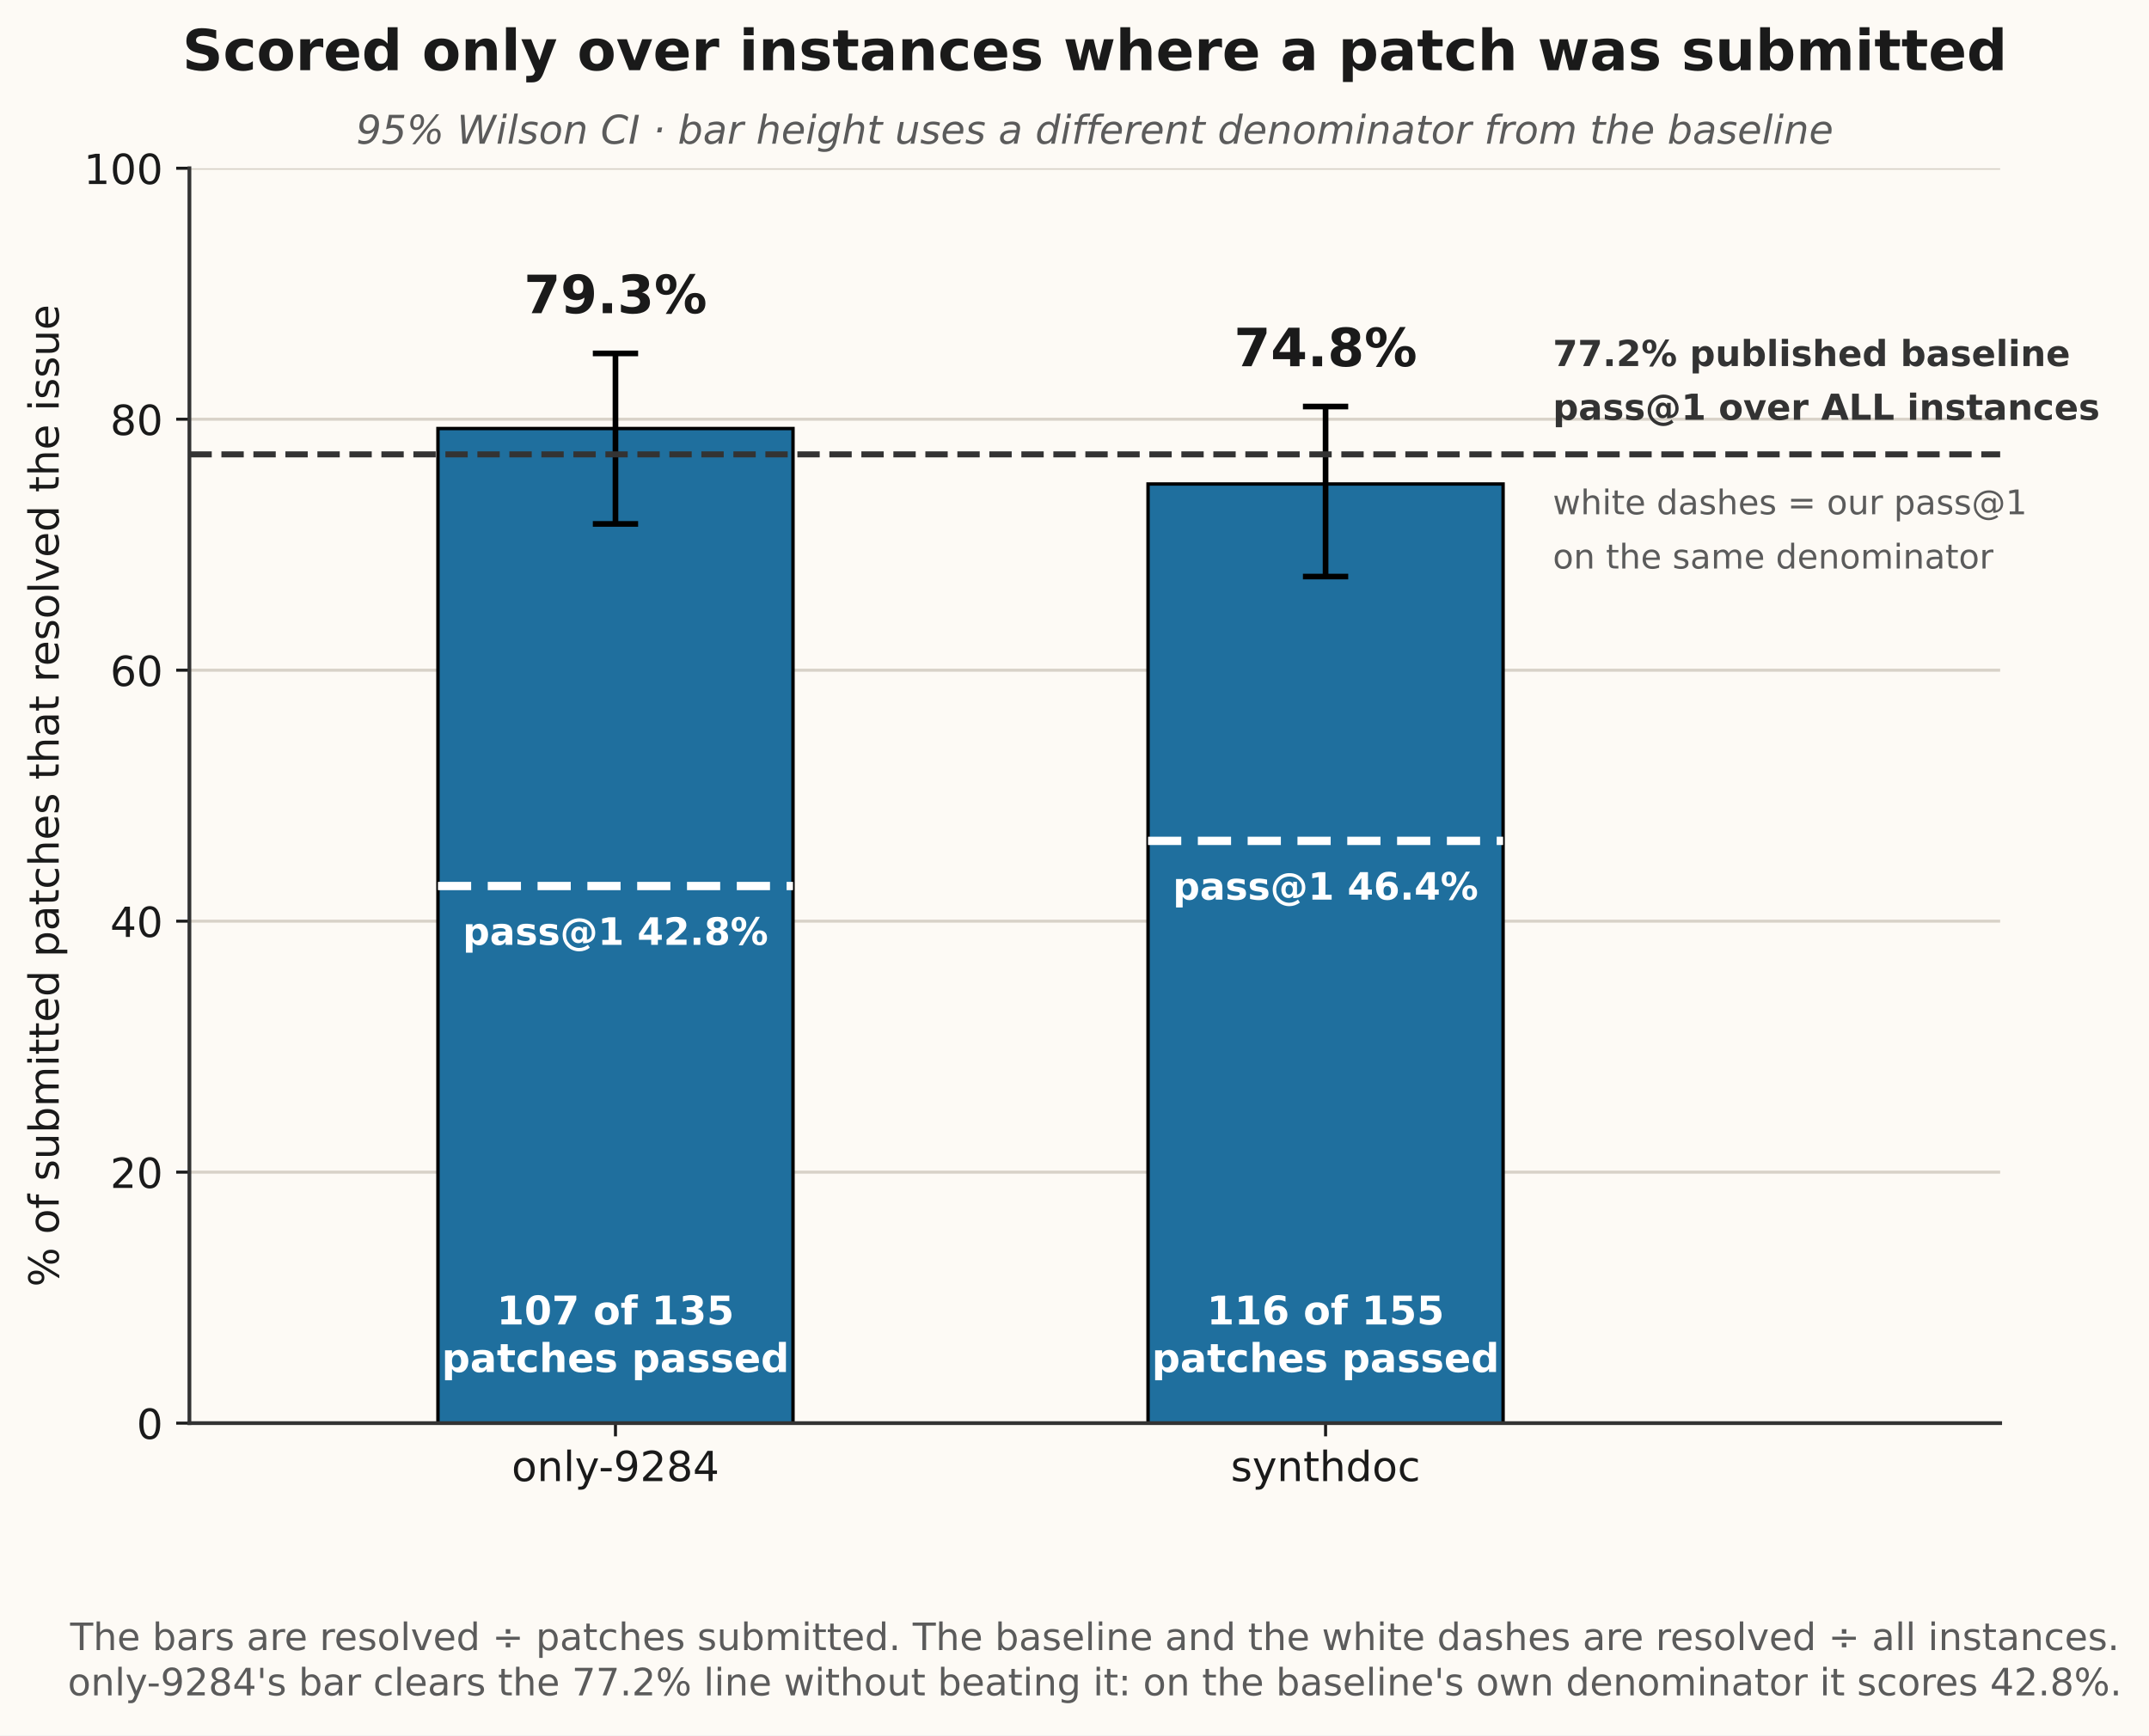
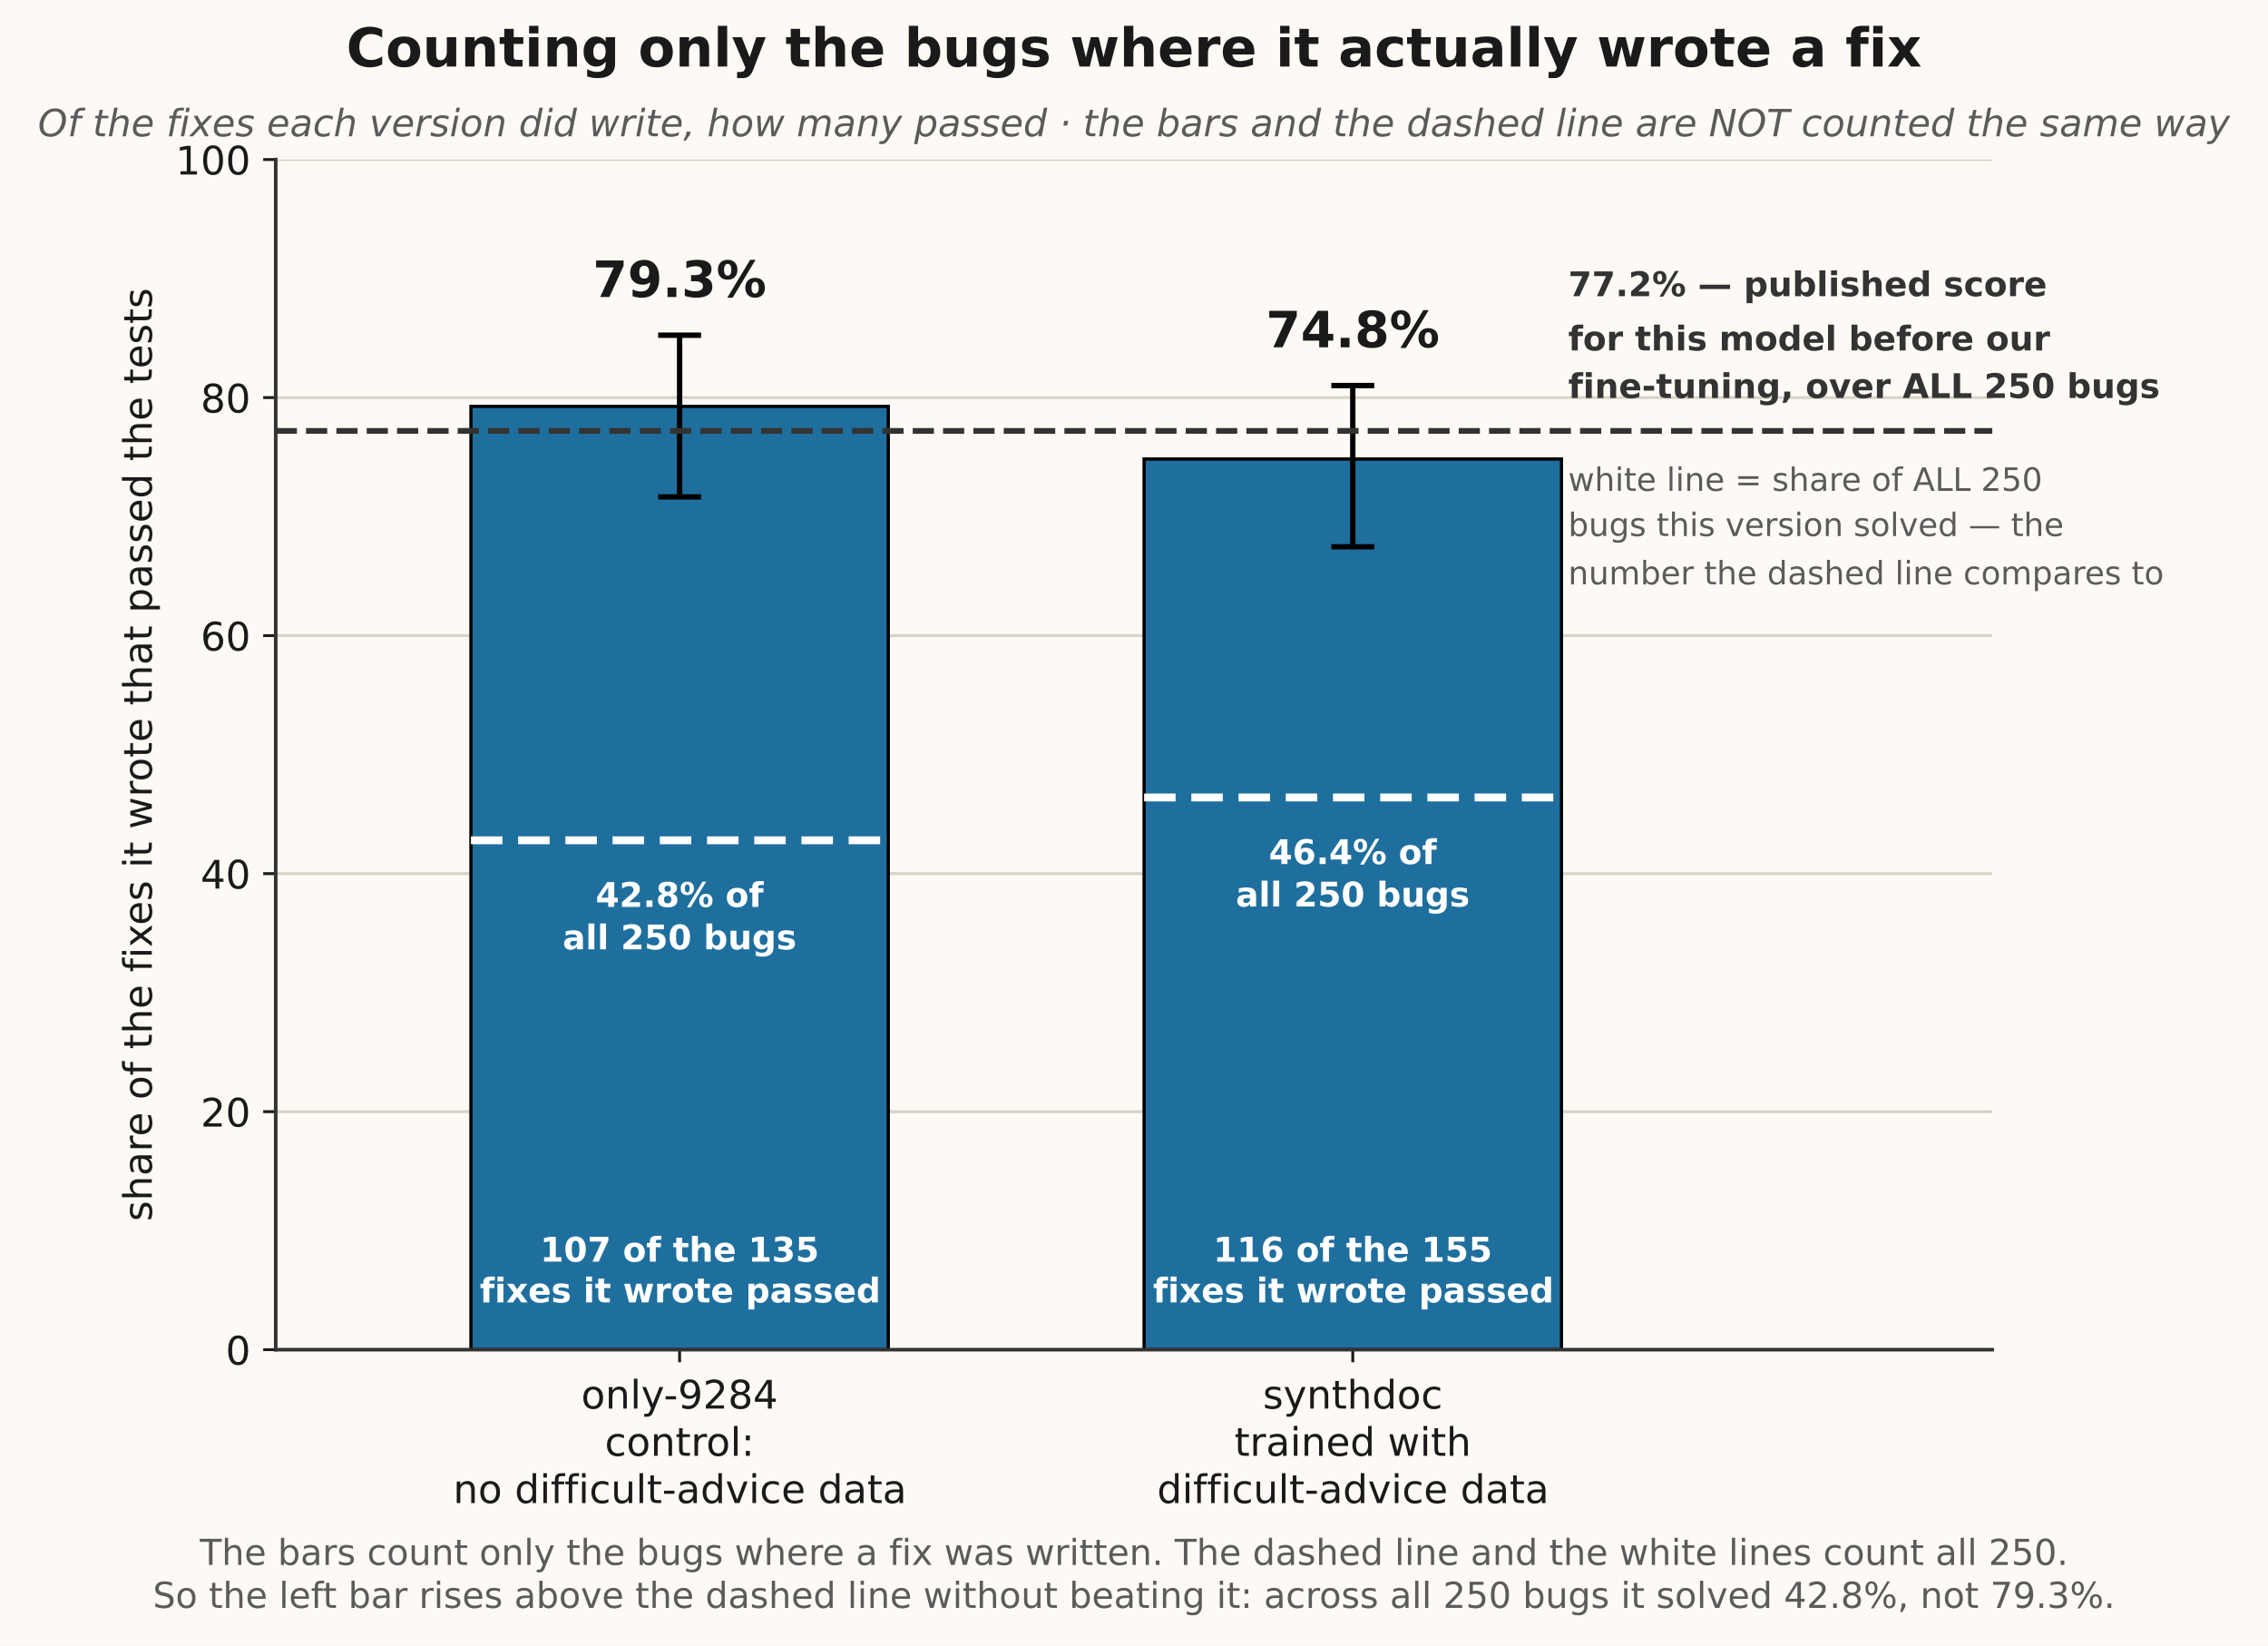
- <svg xmlns="http://www.w3.org/2000/svg" xmlns:xlink="http://www.w3.org/1999/xlink" width="569.521pt" height="460.002pt" viewBox="0 0 569.521 460.002" version="1.1">
+ <svg xmlns="http://www.w3.org/2000/svg" xmlns:xlink="http://www.w3.org/1999/xlink" width="634.036pt" height="460.002pt" viewBox="0 0 634.036 460.002" version="1.1">
  <defs>
    <style type="text/css">*{stroke-linejoin: round; stroke-linecap: butt}</style>
  </defs>
  <g id="figure_1">
    <g id="patch_1">
-       <path d="M 0 460.002  L 569.521 460.002  L 569.521 0  L 0 0  z " style="fill: #fdfaf5" />
+       <path d="M 0 460.002  L 634.036 460.002  L 634.036 0  L 0 0  z " style="fill: #fdfaf5" />
    </g>
    <g id="axes_1">
      <g id="patch_2">
-         <path d="M 50.197 377.238  L 530.077 377.238  L 530.077 44.598  L 50.197 44.598  z " style="fill: #fdfaf5" />
+         <path d="M 77.078 377.238  L 556.958 377.238  L 556.958 44.598  L 77.078 44.598  z " style="fill: #fdfaf5" />
      </g>
      <g id="matplotlib.axis_1">
        <g id="xtick_1">
          <g id="line2d_1">
            <defs>
-               <path id="m7044eb1d8a" d="M 0 0  L 0 3.5  " style="stroke: #1a1a1a; stroke-width: 0.8" />
+               <path id="mf1e6290633" d="M 0 0  L 0 3.5  " style="stroke: #1a1a1a; stroke-width: 0.8" />
            </defs>
            <g>
-               <use xlink:href="#m7044eb1d8a" x="163.11" y="377.238" style="fill: #1a1a1a; stroke: #1a1a1a; stroke-width: 0.8" />
+               <use xlink:href="#mf1e6290633" x="189.991" y="377.238" style="fill: #1a1a1a; stroke: #1a1a1a; stroke-width: 0.8" />
            </g>
          </g>
          <g id="text_1">
-             <text style="font-size: 11px; font-family: 'DejaVu Sans', 'Bitstream Vera Sans', 'Computer Modern Sans Serif', 'Lucida Grande', 'Verdana', 'Geneva', 'Lucid', 'Arial', 'Helvetica', 'Avant Garde', sans-serif; text-anchor: middle; fill: #1a1a1a" x="163.11" y="392.596" transform="rotate(-0 163.1101 392.5959)">only-9284</text>
+             <text style="font-size: 11px; font-family: 'DejaVu Sans', 'Bitstream Vera Sans', 'Computer Modern Sans Serif', 'Lucida Grande', 'Verdana', 'Geneva', 'Lucid', 'Arial', 'Helvetica', 'Avant Garde', sans-serif; fill: #1a1a1a" transform="translate(162.4713 393.697)">only-9284</text>
+             <text style="font-size: 11px; font-family: 'DejaVu Sans', 'Bitstream Vera Sans', 'Computer Modern Sans Serif', 'Lucida Grande', 'Verdana', 'Geneva', 'Lucid', 'Arial', 'Helvetica', 'Avant Garde', sans-serif; fill: #1a1a1a" transform="translate(169.0738 406.9)">control:</text>
+             <text style="font-size: 11px; font-family: 'DejaVu Sans', 'Bitstream Vera Sans', 'Computer Modern Sans Serif', 'Lucida Grande', 'Verdana', 'Geneva', 'Lucid', 'Arial', 'Helvetica', 'Avant Garde', sans-serif; fill: #1a1a1a" transform="translate(126.686 420.103)">no difficult-advice data</text>
          </g>
        </g>
        <g id="xtick_2">
          <g id="line2d_2">
            <g>
-               <use xlink:href="#m7044eb1d8a" x="351.298" y="377.238" style="fill: #1a1a1a; stroke: #1a1a1a; stroke-width: 0.8" />
+               <use xlink:href="#mf1e6290633" x="378.179" y="377.238" style="fill: #1a1a1a; stroke: #1a1a1a; stroke-width: 0.8" />
            </g>
          </g>
          <g id="text_2">
-             <text style="font-size: 11px; font-family: 'DejaVu Sans', 'Bitstream Vera Sans', 'Computer Modern Sans Serif', 'Lucida Grande', 'Verdana', 'Geneva', 'Lucid', 'Arial', 'Helvetica', 'Avant Garde', sans-serif; text-anchor: middle; fill: #1a1a1a" x="351.298" y="392.596" transform="rotate(-0 351.2983 392.5959)">synthdoc</text>
+             <text style="font-size: 11px; font-family: 'DejaVu Sans', 'Bitstream Vera Sans', 'Computer Modern Sans Serif', 'Lucida Grande', 'Verdana', 'Geneva', 'Lucid', 'Arial', 'Helvetica', 'Avant Garde', sans-serif; fill: #1a1a1a" transform="translate(353.0503 393.697)">synthdoc</text>
+             <text style="font-size: 11px; font-family: 'DejaVu Sans', 'Bitstream Vera Sans', 'Computer Modern Sans Serif', 'Lucida Grande', 'Verdana', 'Geneva', 'Lucid', 'Arial', 'Helvetica', 'Avant Garde', sans-serif; fill: #1a1a1a" transform="translate(345.0865 406.9)">trained with</text>
+             <text style="font-size: 11px; font-family: 'DejaVu Sans', 'Bitstream Vera Sans', 'Computer Modern Sans Serif', 'Lucida Grande', 'Verdana', 'Geneva', 'Lucid', 'Arial', 'Helvetica', 'Avant Garde', sans-serif; fill: #1a1a1a" transform="translate(323.4732 420.103)">difficult-advice data</text>
          </g>
        </g>
      </g>
      <g id="matplotlib.axis_2">
        <g id="ytick_1">
          <g id="line2d_3">
-             <path d="M 50.197 377.238  L 530.077 377.238  " clip-path="url(#pff0920835b)" style="fill: none; stroke: #d8d2c8; stroke-width: 0.8; stroke-linecap: square" />
+             <path d="M 77.078 377.238  L 556.958 377.238  " clip-path="url(#pb4d26d41d5)" style="fill: none; stroke: #d8d2c8; stroke-width: 0.8; stroke-linecap: square" />
          </g>
          <g id="line2d_4">
            <defs>
-               <path id="m966b354ec5" d="M 0 0  L -3.5 0  " style="stroke: #1a1a1a; stroke-width: 0.8" />
+               <path id="m85aa298191" d="M 0 0  L -3.5 0  " style="stroke: #1a1a1a; stroke-width: 0.8" />
            </defs>
            <g>
-               <use xlink:href="#m966b354ec5" x="50.197" y="377.238" style="fill: #1a1a1a; stroke: #1a1a1a; stroke-width: 0.8" />
+               <use xlink:href="#m85aa298191" x="77.078" y="377.238" style="fill: #1a1a1a; stroke: #1a1a1a; stroke-width: 0.8" />
            </g>
          </g>
          <g id="text_3">
-             <text style="font-size: 11px; font-family: 'DejaVu Sans', 'Bitstream Vera Sans', 'Computer Modern Sans Serif', 'Lucida Grande', 'Verdana', 'Geneva', 'Lucid', 'Arial', 'Helvetica', 'Avant Garde', sans-serif; text-anchor: end; fill: #1a1a1a" x="43.197" y="381.416" transform="rotate(-0 43.19711 381.4164)">0</text>
+             <text style="font-size: 11px; font-family: 'DejaVu Sans', 'Bitstream Vera Sans', 'Computer Modern Sans Serif', 'Lucida Grande', 'Verdana', 'Geneva', 'Lucid', 'Arial', 'Helvetica', 'Avant Garde', sans-serif; text-anchor: end; fill: #1a1a1a" x="70.078" y="381.416" transform="rotate(-0 70.07809 381.4164)">0</text>
          </g>
        </g>
        <g id="ytick_2">
          <g id="line2d_5">
-             <path d="M 50.197 310.71  L 530.077 310.71  " clip-path="url(#pff0920835b)" style="fill: none; stroke: #d8d2c8; stroke-width: 0.8; stroke-linecap: square" />
+             <path d="M 77.078 310.71  L 556.958 310.71  " clip-path="url(#pb4d26d41d5)" style="fill: none; stroke: #d8d2c8; stroke-width: 0.8; stroke-linecap: square" />
          </g>
          <g id="line2d_6">
            <g>
-               <use xlink:href="#m966b354ec5" x="50.197" y="310.71" style="fill: #1a1a1a; stroke: #1a1a1a; stroke-width: 0.8" />
+               <use xlink:href="#m85aa298191" x="77.078" y="310.71" style="fill: #1a1a1a; stroke: #1a1a1a; stroke-width: 0.8" />
            </g>
          </g>
          <g id="text_4">
-             <text style="font-size: 11px; font-family: 'DejaVu Sans', 'Bitstream Vera Sans', 'Computer Modern Sans Serif', 'Lucida Grande', 'Verdana', 'Geneva', 'Lucid', 'Arial', 'Helvetica', 'Avant Garde', sans-serif; text-anchor: end; fill: #1a1a1a" x="43.197" y="314.888" transform="rotate(-0 43.19711 314.8884)">20</text>
+             <text style="font-size: 11px; font-family: 'DejaVu Sans', 'Bitstream Vera Sans', 'Computer Modern Sans Serif', 'Lucida Grande', 'Verdana', 'Geneva', 'Lucid', 'Arial', 'Helvetica', 'Avant Garde', sans-serif; text-anchor: end; fill: #1a1a1a" x="70.078" y="314.888" transform="rotate(-0 70.07809 314.8884)">20</text>
          </g>
        </g>
        <g id="ytick_3">
          <g id="line2d_7">
-             <path d="M 50.197 244.182  L 530.077 244.182  " clip-path="url(#pff0920835b)" style="fill: none; stroke: #d8d2c8; stroke-width: 0.8; stroke-linecap: square" />
+             <path d="M 77.078 244.182  L 556.958 244.182  " clip-path="url(#pb4d26d41d5)" style="fill: none; stroke: #d8d2c8; stroke-width: 0.8; stroke-linecap: square" />
          </g>
          <g id="line2d_8">
            <g>
-               <use xlink:href="#m966b354ec5" x="50.197" y="244.182" style="fill: #1a1a1a; stroke: #1a1a1a; stroke-width: 0.8" />
+               <use xlink:href="#m85aa298191" x="77.078" y="244.182" style="fill: #1a1a1a; stroke: #1a1a1a; stroke-width: 0.8" />
            </g>
          </g>
          <g id="text_5">
-             <text style="font-size: 11px; font-family: 'DejaVu Sans', 'Bitstream Vera Sans', 'Computer Modern Sans Serif', 'Lucida Grande', 'Verdana', 'Geneva', 'Lucid', 'Arial', 'Helvetica', 'Avant Garde', sans-serif; text-anchor: end; fill: #1a1a1a" x="43.197" y="248.36" transform="rotate(-0 43.19711 248.3604)">40</text>
+             <text style="font-size: 11px; font-family: 'DejaVu Sans', 'Bitstream Vera Sans', 'Computer Modern Sans Serif', 'Lucida Grande', 'Verdana', 'Geneva', 'Lucid', 'Arial', 'Helvetica', 'Avant Garde', sans-serif; text-anchor: end; fill: #1a1a1a" x="70.078" y="248.36" transform="rotate(-0 70.07809 248.3604)">40</text>
          </g>
        </g>
        <g id="ytick_4">
          <g id="line2d_9">
-             <path d="M 50.197 177.654  L 530.077 177.654  " clip-path="url(#pff0920835b)" style="fill: none; stroke: #d8d2c8; stroke-width: 0.8; stroke-linecap: square" />
+             <path d="M 77.078 177.654  L 556.958 177.654  " clip-path="url(#pb4d26d41d5)" style="fill: none; stroke: #d8d2c8; stroke-width: 0.8; stroke-linecap: square" />
          </g>
          <g id="line2d_10">
            <g>
-               <use xlink:href="#m966b354ec5" x="50.197" y="177.654" style="fill: #1a1a1a; stroke: #1a1a1a; stroke-width: 0.8" />
+               <use xlink:href="#m85aa298191" x="77.078" y="177.654" style="fill: #1a1a1a; stroke: #1a1a1a; stroke-width: 0.8" />
            </g>
          </g>
          <g id="text_6">
-             <text style="font-size: 11px; font-family: 'DejaVu Sans', 'Bitstream Vera Sans', 'Computer Modern Sans Serif', 'Lucida Grande', 'Verdana', 'Geneva', 'Lucid', 'Arial', 'Helvetica', 'Avant Garde', sans-serif; text-anchor: end; fill: #1a1a1a" x="43.197" y="181.832" transform="rotate(-0 43.19711 181.8324)">60</text>
+             <text style="font-size: 11px; font-family: 'DejaVu Sans', 'Bitstream Vera Sans', 'Computer Modern Sans Serif', 'Lucida Grande', 'Verdana', 'Geneva', 'Lucid', 'Arial', 'Helvetica', 'Avant Garde', sans-serif; text-anchor: end; fill: #1a1a1a" x="70.078" y="181.832" transform="rotate(-0 70.07809 181.8324)">60</text>
          </g>
        </g>
        <g id="ytick_5">
          <g id="line2d_11">
-             <path d="M 50.197 111.126  L 530.077 111.126  " clip-path="url(#pff0920835b)" style="fill: none; stroke: #d8d2c8; stroke-width: 0.8; stroke-linecap: square" />
+             <path d="M 77.078 111.126  L 556.958 111.126  " clip-path="url(#pb4d26d41d5)" style="fill: none; stroke: #d8d2c8; stroke-width: 0.8; stroke-linecap: square" />
          </g>
          <g id="line2d_12">
            <g>
-               <use xlink:href="#m966b354ec5" x="50.197" y="111.126" style="fill: #1a1a1a; stroke: #1a1a1a; stroke-width: 0.8" />
+               <use xlink:href="#m85aa298191" x="77.078" y="111.126" style="fill: #1a1a1a; stroke: #1a1a1a; stroke-width: 0.8" />
            </g>
          </g>
          <g id="text_7">
-             <text style="font-size: 11px; font-family: 'DejaVu Sans', 'Bitstream Vera Sans', 'Computer Modern Sans Serif', 'Lucida Grande', 'Verdana', 'Geneva', 'Lucid', 'Arial', 'Helvetica', 'Avant Garde', sans-serif; text-anchor: end; fill: #1a1a1a" x="43.197" y="115.304" transform="rotate(-0 43.19711 115.3044)">80</text>
+             <text style="font-size: 11px; font-family: 'DejaVu Sans', 'Bitstream Vera Sans', 'Computer Modern Sans Serif', 'Lucida Grande', 'Verdana', 'Geneva', 'Lucid', 'Arial', 'Helvetica', 'Avant Garde', sans-serif; text-anchor: end; fill: #1a1a1a" x="70.078" y="115.304" transform="rotate(-0 70.07809 115.3044)">80</text>
          </g>
        </g>
        <g id="ytick_6">
          <g id="line2d_13">
-             <path d="M 50.197 44.598  L 530.077 44.598  " clip-path="url(#pff0920835b)" style="fill: none; stroke: #d8d2c8; stroke-width: 0.8; stroke-linecap: square" />
+             <path d="M 77.078 44.598  L 556.958 44.598  " clip-path="url(#pb4d26d41d5)" style="fill: none; stroke: #d8d2c8; stroke-width: 0.8; stroke-linecap: square" />
          </g>
          <g id="line2d_14">
            <g>
-               <use xlink:href="#m966b354ec5" x="50.197" y="44.598" style="fill: #1a1a1a; stroke: #1a1a1a; stroke-width: 0.8" />
+               <use xlink:href="#m85aa298191" x="77.078" y="44.598" style="fill: #1a1a1a; stroke: #1a1a1a; stroke-width: 0.8" />
            </g>
          </g>
          <g id="text_8">
-             <text style="font-size: 11px; font-family: 'DejaVu Sans', 'Bitstream Vera Sans', 'Computer Modern Sans Serif', 'Lucida Grande', 'Verdana', 'Geneva', 'Lucid', 'Arial', 'Helvetica', 'Avant Garde', sans-serif; text-anchor: end; fill: #1a1a1a" x="43.197" y="48.776" transform="rotate(-0 43.19711 48.77637)">100</text>
+             <text style="font-size: 11px; font-family: 'DejaVu Sans', 'Bitstream Vera Sans', 'Computer Modern Sans Serif', 'Lucida Grande', 'Verdana', 'Geneva', 'Lucid', 'Arial', 'Helvetica', 'Avant Garde', sans-serif; text-anchor: end; fill: #1a1a1a" x="70.078" y="48.776" transform="rotate(-0 70.07809 48.77637)">100</text>
          </g>
        </g>
        <g id="text_9">
-           <text style="font-size: 11px; font-family: 'DejaVu Sans', 'Bitstream Vera Sans', 'Computer Modern Sans Serif', 'Lucida Grande', 'Verdana', 'Geneva', 'Lucid', 'Arial', 'Helvetica', 'Avant Garde', sans-serif; text-anchor: middle; fill: #1a1a1a" x="15.558" y="210.918" transform="rotate(-90 15.55828 210.9177)">% of submitted patches that resolved the issue</text>
+           <text style="font-size: 11px; font-family: 'DejaVu Sans', 'Bitstream Vera Sans', 'Computer Modern Sans Serif', 'Lucida Grande', 'Verdana', 'Geneva', 'Lucid', 'Arial', 'Helvetica', 'Avant Garde', sans-serif; text-anchor: middle; fill: #1a1a1a" x="42.439" y="210.918" transform="rotate(-90 42.43926 210.9177)">share of the fixes it wrote that passed the tests</text>
        </g>
      </g>
      <g id="patch_3">
-         <path d="M 116.063 377.238  L 210.157 377.238  L 210.157 113.59  L 116.063 113.59  z " clip-path="url(#pff0920835b)" style="fill: #1f6f9e; stroke: #000000; stroke-width: 0.9; stroke-linejoin: miter" />
+         <path d="M 131.653 377.238  L 248.329 377.238  L 248.329 113.59  L 131.653 113.59  z " clip-path="url(#pb4d26d41d5)" style="fill: #1f6f9e; stroke: #000000; stroke-width: 0.9; stroke-linejoin: miter" />
      </g>
      <g id="patch_4">
-         <path d="M 304.251 377.238  L 398.345 377.238  L 398.345 128.294  L 304.251 128.294  z " clip-path="url(#pff0920835b)" style="fill: #1f6f9e; stroke: #000000; stroke-width: 0.9; stroke-linejoin: miter" />
+         <path d="M 319.841 377.238  L 436.518 377.238  L 436.518 128.294  L 319.841 128.294  z " clip-path="url(#pb4d26d41d5)" style="fill: #1f6f9e; stroke: #000000; stroke-width: 0.9; stroke-linejoin: miter" />
      </g>
      <g id="LineCollection_1">
-         <path d="M 163.11 138.878  L 163.11 93.688  " clip-path="url(#pff0920835b)" style="fill: none; stroke: #000000; stroke-width: 1.5" />
-         <path d="M 351.298 152.829  L 351.298 107.756  " clip-path="url(#pff0920835b)" style="fill: none; stroke: #000000; stroke-width: 1.5" />
+         <path d="M 189.991 138.878  L 189.991 93.688  " clip-path="url(#pb4d26d41d5)" style="fill: none; stroke: #000000; stroke-width: 1.5" />
+         <path d="M 378.179 152.829  L 378.179 107.756  " clip-path="url(#pb4d26d41d5)" style="fill: none; stroke: #000000; stroke-width: 1.5" />
      </g>
      <g id="line2d_15">
        <defs>
-           <path id="m396a948f84" d="M 6 0  L -6 -0  " style="stroke: #000000; stroke-width: 1.5" />
+           <path id="m0a0156d33a" d="M 6 0  L -6 -0  " style="stroke: #000000; stroke-width: 1.5" />
        </defs>
-         <g clip-path="url(#pff0920835b)">
-           <use xlink:href="#m396a948f84" x="163.11" y="138.878" style="fill: #1f77b4; stroke: #000000; stroke-width: 1.5" />
-           <use xlink:href="#m396a948f84" x="351.298" y="152.829" style="fill: #1f77b4; stroke: #000000; stroke-width: 1.5" />
+         <g clip-path="url(#pb4d26d41d5)">
+           <use xlink:href="#m0a0156d33a" x="189.991" y="138.878" style="fill: #1f77b4; stroke: #000000; stroke-width: 1.5" />
+           <use xlink:href="#m0a0156d33a" x="378.179" y="152.829" style="fill: #1f77b4; stroke: #000000; stroke-width: 1.5" />
        </g>
      </g>
      <g id="line2d_16">
-         <g clip-path="url(#pff0920835b)">
-           <use xlink:href="#m396a948f84" x="163.11" y="93.688" style="fill: #1f77b4; stroke: #000000; stroke-width: 1.5" />
-           <use xlink:href="#m396a948f84" x="351.298" y="107.756" style="fill: #1f77b4; stroke: #000000; stroke-width: 1.5" />
+         <g clip-path="url(#pb4d26d41d5)">
+           <use xlink:href="#m0a0156d33a" x="189.991" y="93.688" style="fill: #1f77b4; stroke: #000000; stroke-width: 1.5" />
+           <use xlink:href="#m0a0156d33a" x="378.179" y="107.756" style="fill: #1f77b4; stroke: #000000; stroke-width: 1.5" />
        </g>
      </g>
      <g id="patch_5">
-         <path d="M 50.197 377.238  L 50.197 44.598  " style="fill: none; stroke: #333333; stroke-linejoin: miter; stroke-linecap: square" />
+         <path d="M 77.078 377.238  L 77.078 44.598  " style="fill: none; stroke: #333333; stroke-linejoin: miter; stroke-linecap: square" />
      </g>
      <g id="patch_6">
-         <path d="M 50.197 377.238  L 530.077 377.238  " style="fill: none; stroke: #333333; stroke-linejoin: miter; stroke-linecap: square" />
+         <path d="M 77.078 377.238  L 556.958 377.238  " style="fill: none; stroke: #333333; stroke-linejoin: miter; stroke-linecap: square" />
      </g>
      <g id="text_10">
-         <text style="font-weight: 700; font-size: 14px; font-family: 'DejaVu Sans', 'Bitstream Vera Sans', 'Computer Modern Sans Serif', 'Lucida Grande', 'Verdana', 'Geneva', 'Lucid', 'Arial', 'Helvetica', 'Avant Garde', sans-serif; text-anchor: middle; fill: #1a1a1a" x="163.11" y="83.006" transform="rotate(-0 163.1101 83.00615)">79.3%</text>
+         <text style="font-weight: 700; font-size: 14px; font-family: 'DejaVu Sans', 'Bitstream Vera Sans', 'Computer Modern Sans Serif', 'Lucida Grande', 'Verdana', 'Geneva', 'Lucid', 'Arial', 'Helvetica', 'Avant Garde', sans-serif; text-anchor: middle; fill: #1a1a1a" x="189.991" y="83.006" transform="rotate(-0 189.991 83.00615)">79.3%</text>
      </g>
      <g id="text_11">
-         <text style="font-weight: 700; font-size: 10.5px; font-family: 'DejaVu Sans', 'Bitstream Vera Sans', 'Computer Modern Sans Serif', 'Lucida Grande', 'Verdana', 'Geneva', 'Lucid', 'Arial', 'Helvetica', 'Avant Garde', sans-serif; fill: #ffffff" transform="translate(131.647 351.0821)">107 of 135</text>
-         <text style="font-weight: 700; font-size: 10.5px; font-family: 'DejaVu Sans', 'Bitstream Vera Sans', 'Computer Modern Sans Serif', 'Lucida Grande', 'Verdana', 'Geneva', 'Lucid', 'Arial', 'Helvetica', 'Avant Garde', sans-serif; fill: #ffffff" transform="translate(117.0684 363.685)">patches passed</text>
+         <text style="font-weight: 700; font-size: 9.5px; font-family: 'DejaVu Sans', 'Bitstream Vera Sans', 'Computer Modern Sans Serif', 'Lucida Grande', 'Verdana', 'Geneva', 'Lucid', 'Arial', 'Helvetica', 'Avant Garde', sans-serif; fill: #ffffff" transform="translate(150.9972 352.6227)">107 of the 135</text>
+         <text style="font-weight: 700; font-size: 9.5px; font-family: 'DejaVu Sans', 'Bitstream Vera Sans', 'Computer Modern Sans Serif', 'Lucida Grande', 'Verdana', 'Geneva', 'Lucid', 'Arial', 'Helvetica', 'Avant Garde', sans-serif; fill: #ffffff" transform="translate(134.1303 364.0253)">fixes it wrote passed</text>
      </g>
      <g id="text_12">
-         <text style="font-weight: 700; font-size: 14px; font-family: 'DejaVu Sans', 'Bitstream Vera Sans', 'Computer Modern Sans Serif', 'Lucida Grande', 'Verdana', 'Geneva', 'Lucid', 'Arial', 'Helvetica', 'Avant Garde', sans-serif; text-anchor: middle; fill: #1a1a1a" x="351.298" y="97.074" transform="rotate(-0 351.2983 97.07429)">74.8%</text>
+         <text style="font-weight: 700; font-size: 14px; font-family: 'DejaVu Sans', 'Bitstream Vera Sans', 'Computer Modern Sans Serif', 'Lucida Grande', 'Verdana', 'Geneva', 'Lucid', 'Arial', 'Helvetica', 'Avant Garde', sans-serif; text-anchor: middle; fill: #1a1a1a" x="378.179" y="97.074" transform="rotate(-0 378.1793 97.07429)">74.8%</text>
      </g>
      <g id="text_13">
-         <text style="font-weight: 700; font-size: 10.5px; font-family: 'DejaVu Sans', 'Bitstream Vera Sans', 'Computer Modern Sans Serif', 'Lucida Grande', 'Verdana', 'Geneva', 'Lucid', 'Arial', 'Helvetica', 'Avant Garde', sans-serif; fill: #ffffff" transform="translate(319.8352 351.0821)">116 of 155</text>
-         <text style="font-weight: 700; font-size: 10.5px; font-family: 'DejaVu Sans', 'Bitstream Vera Sans', 'Computer Modern Sans Serif', 'Lucida Grande', 'Verdana', 'Geneva', 'Lucid', 'Arial', 'Helvetica', 'Avant Garde', sans-serif; fill: #ffffff" transform="translate(305.2566 363.685)">patches passed</text>
+         <text style="font-weight: 700; font-size: 9.5px; font-family: 'DejaVu Sans', 'Bitstream Vera Sans', 'Computer Modern Sans Serif', 'Lucida Grande', 'Verdana', 'Geneva', 'Lucid', 'Arial', 'Helvetica', 'Avant Garde', sans-serif; fill: #ffffff" transform="translate(339.1855 352.6227)">116 of the 155</text>
+         <text style="font-weight: 700; font-size: 9.5px; font-family: 'DejaVu Sans', 'Bitstream Vera Sans', 'Computer Modern Sans Serif', 'Lucida Grande', 'Verdana', 'Geneva', 'Lucid', 'Arial', 'Helvetica', 'Avant Garde', sans-serif; fill: #ffffff" transform="translate(322.3185 364.0253)">fixes it wrote passed</text>
      </g>
      <g id="text_14">
-         <text style="font-style: italic; font-size: 10.5px; font-family: 'DejaVu Sans', 'Bitstream Vera Sans', 'Computer Modern Sans Serif', 'Lucida Grande', 'Verdana', 'Geneva', 'Lucid', 'Arial', 'Helvetica', 'Avant Garde', sans-serif; text-anchor: middle; fill: #5b5b5b" x="290.137" y="38.084" transform="rotate(-0 290.1371 38.08351)">95% Wilson CI  ·  bar height uses a different denominator from the baseline</text>
+         <text style="font-style: italic; font-size: 10.5px; font-family: 'DejaVu Sans', 'Bitstream Vera Sans', 'Computer Modern Sans Serif', 'Lucida Grande', 'Verdana', 'Geneva', 'Lucid', 'Arial', 'Helvetica', 'Avant Garde', sans-serif; text-anchor: middle; fill: #5b5b5b" x="317.018" y="38.084" transform="rotate(-0 317.0181 38.08351)">Of the fixes each version did write, how many passed  ·  the bars and the dashed line are NOT counted the same way</text>
      </g>
      <g id="text_15">
-         <text style="font-weight: 700; font-size: 9.5px; font-family: 'DejaVu Sans', 'Bitstream Vera Sans', 'Computer Modern Sans Serif', 'Lucida Grande', 'Verdana', 'Geneva', 'Lucid', 'Arial', 'Helvetica', 'Avant Garde', sans-serif; fill: #333333" transform="translate(411.5185 97.02902)">77.2% published baseline</text>
-         <text style="font-weight: 700; font-size: 9.5px; font-family: 'DejaVu Sans', 'Bitstream Vera Sans', 'Computer Modern Sans Serif', 'Lucida Grande', 'Verdana', 'Geneva', 'Lucid', 'Arial', 'Helvetica', 'Avant Garde', sans-serif; fill: #333333" transform="translate(411.5185 111.279)">pass@1 over ALL instances</text>
+         <text style="font-weight: 700; font-size: 9.5px; font-family: 'DejaVu Sans', 'Bitstream Vera Sans', 'Computer Modern Sans Serif', 'Lucida Grande', 'Verdana', 'Geneva', 'Lucid', 'Arial', 'Helvetica', 'Avant Garde', sans-serif; fill: #333333" transform="translate(438.3995 82.77902)">77.2% — published score</text>
+         <text style="font-weight: 700; font-size: 9.5px; font-family: 'DejaVu Sans', 'Bitstream Vera Sans', 'Computer Modern Sans Serif', 'Lucida Grande', 'Verdana', 'Geneva', 'Lucid', 'Arial', 'Helvetica', 'Avant Garde', sans-serif; fill: #333333" transform="translate(438.3995 97.94934)">for this model before our</text>
+         <text style="font-weight: 700; font-size: 9.5px; font-family: 'DejaVu Sans', 'Bitstream Vera Sans', 'Computer Modern Sans Serif', 'Lucida Grande', 'Verdana', 'Geneva', 'Lucid', 'Arial', 'Helvetica', 'Avant Garde', sans-serif; fill: #333333" transform="translate(438.3995 111.2419)">fine-tuning, over ALL 250 bugs</text>
      </g>
      <g id="text_16">
-         <text style="font-size: 9px; font-family: 'DejaVu Sans', 'Bitstream Vera Sans', 'Computer Modern Sans Serif', 'Lucida Grande', 'Verdana', 'Geneva', 'Lucid', 'Arial', 'Helvetica', 'Avant Garde', sans-serif; fill: #5b5b5b" transform="translate(411.5185 136.3258)">white dashes = our pass@1</text>
-         <text style="font-size: 9px; font-family: 'DejaVu Sans', 'Bitstream Vera Sans', 'Computer Modern Sans Serif', 'Lucida Grande', 'Verdana', 'Geneva', 'Lucid', 'Arial', 'Helvetica', 'Avant Garde', sans-serif; fill: #5b5b5b" transform="translate(411.5185 150.6977)">on the same denominator</text>
+         <text style="font-size: 9px; font-family: 'DejaVu Sans', 'Bitstream Vera Sans', 'Computer Modern Sans Serif', 'Lucida Grande', 'Verdana', 'Geneva', 'Lucid', 'Arial', 'Helvetica', 'Avant Garde', sans-serif; fill: #5b5b5b" transform="translate(438.3995 137.1977)">white line = share of ALL 250</text>
+         <text style="font-size: 9px; font-family: 'DejaVu Sans', 'Bitstream Vera Sans', 'Computer Modern Sans Serif', 'Lucida Grande', 'Verdana', 'Geneva', 'Lucid', 'Arial', 'Helvetica', 'Avant Garde', sans-serif; fill: #5b5b5b" transform="translate(438.3995 149.8258)">bugs this version solved — the</text>
+         <text style="font-size: 9px; font-family: 'DejaVu Sans', 'Bitstream Vera Sans', 'Computer Modern Sans Serif', 'Lucida Grande', 'Verdana', 'Geneva', 'Lucid', 'Arial', 'Helvetica', 'Avant Garde', sans-serif; fill: #5b5b5b" transform="translate(438.3995 163.3258)">number the dashed line compares to</text>
      </g>
      <g id="text_17">
-         <text style="font-size: 10px; font-family: 'DejaVu Sans', 'Bitstream Vera Sans', 'Computer Modern Sans Serif', 'Lucida Grande', 'Verdana', 'Geneva', 'Lucid', 'Arial', 'Helvetica', 'Avant Garde', sans-serif; fill: #5b5b5b" transform="translate(18.59023 437.3963)">The bars are resolved ÷ patches submitted. The baseline and the white dashes are resolved ÷ all instances.</text>
-         <text style="font-size: 10px; font-family: 'DejaVu Sans', 'Bitstream Vera Sans', 'Computer Modern Sans Serif', 'Lucida Grande', 'Verdana', 'Geneva', 'Lucid', 'Arial', 'Helvetica', 'Avant Garde', sans-serif; fill: #5b5b5b" transform="translate(17.95352 449.399)">only-9284's bar clears the 77.2% line without beating it: on the baseline's own denominator it scores 42.8%.</text>
+         <text style="font-size: 10px; font-family: 'DejaVu Sans', 'Bitstream Vera Sans', 'Computer Modern Sans Serif', 'Lucida Grande', 'Verdana', 'Geneva', 'Lucid', 'Arial', 'Helvetica', 'Avant Garde', sans-serif; fill: #5b5b5b" transform="translate(55.8634 437.3963)">The bars count only the bugs where a fix was written. The dashed line and the white lines count all 250.</text>
+         <text style="font-size: 10px; font-family: 'DejaVu Sans', 'Bitstream Vera Sans', 'Computer Modern Sans Serif', 'Lucida Grande', 'Verdana', 'Geneva', 'Lucid', 'Arial', 'Helvetica', 'Avant Garde', sans-serif; fill: #5b5b5b" transform="translate(42.73293 449.399)">So the left bar rises above the dashed line without beating it: across all 250 bugs it solved 42.8%, not 79.3%.</text>
      </g>
      <g id="text_18">
-         <text style="font-weight: 700; font-size: 15px; font-family: 'DejaVu Sans', 'Bitstream Vera Sans', 'Computer Modern Sans Serif', 'Lucida Grande', 'Verdana', 'Geneva', 'Lucid', 'Arial', 'Helvetica', 'Avant Garde', sans-serif; text-anchor: middle; fill: #1a1a1a" x="290.137" y="18.598" transform="rotate(-0 290.1371 18.59766)">Scored only over instances where a patch was submitted</text>
+         <text style="font-weight: 700; font-size: 15px; font-family: 'DejaVu Sans', 'Bitstream Vera Sans', 'Computer Modern Sans Serif', 'Lucida Grande', 'Verdana', 'Geneva', 'Lucid', 'Arial', 'Helvetica', 'Avant Garde', sans-serif; text-anchor: middle; fill: #1a1a1a" x="317.018" y="18.598" transform="rotate(-0 317.0181 18.59766)">Counting only the bugs where it actually wrote a fix</text>
      </g>
      <g id="line2d_17">
-         <path d="M 50.197 120.44  L 530.077 120.44  " clip-path="url(#pff0920835b)" style="fill: none; stroke-dasharray: 5.92,2.56; stroke-dashoffset: 0; stroke: #333333; stroke-width: 1.6" />
+         <path d="M 77.078 120.44  L 556.958 120.44  " clip-path="url(#pb4d26d41d5)" style="fill: none; stroke-dasharray: 5.92,2.56; stroke-dashoffset: 0; stroke: #333333; stroke-width: 1.6" />
      </g>
      <g id="line2d_18">
-         <path d="M 116.063 234.868  L 210.157 234.868  " clip-path="url(#pff0920835b)" style="fill: none; stroke-dasharray: 8.8,4.4; stroke-dashoffset: 0; stroke: #ffffff; stroke-width: 2.2" />
+         <path d="M 131.653 234.868  L 248.329 234.868  " clip-path="url(#pb4d26d41d5)" style="fill: none; stroke-dasharray: 8.8,4.4; stroke-dashoffset: 0; stroke: #ffffff; stroke-width: 2.2" />
      </g>
      <g id="line2d_19">
-         <path d="M 304.251 222.893  L 398.345 222.893  " clip-path="url(#pff0920835b)" style="fill: none; stroke-dasharray: 8.8,4.4; stroke-dashoffset: 0; stroke: #ffffff; stroke-width: 2.2" />
+         <path d="M 319.841 222.893  L 436.518 222.893  " clip-path="url(#pb4d26d41d5)" style="fill: none; stroke-dasharray: 8.8,4.4; stroke-dashoffset: 0; stroke: #ffffff; stroke-width: 2.2" />
      </g>
      <g id="text_19">
-         <text style="font-weight: 700; font-size: 10px; font-family: 'DejaVu Sans', 'Bitstream Vera Sans', 'Computer Modern Sans Serif', 'Lucida Grande', 'Verdana', 'Geneva', 'Lucid', 'Arial', 'Helvetica', 'Avant Garde', sans-serif; text-anchor: middle; fill: #ffffff" x="163.11" y="250.449" transform="rotate(-0 163.1101 250.4488)">pass@1 42.8%</text>
+         <text style="font-weight: 700; font-size: 9.5px; font-family: 'DejaVu Sans', 'Bitstream Vera Sans', 'Computer Modern Sans Serif', 'Lucida Grande', 'Verdana', 'Geneva', 'Lucid', 'Arial', 'Helvetica', 'Avant Garde', sans-serif; fill: #ffffff" transform="translate(166.529 253.4706)">42.8% of</text>
+         <text style="font-weight: 700; font-size: 9.5px; font-family: 'DejaVu Sans', 'Bitstream Vera Sans', 'Computer Modern Sans Serif', 'Lucida Grande', 'Verdana', 'Geneva', 'Lucid', 'Arial', 'Helvetica', 'Avant Garde', sans-serif; fill: #ffffff" transform="translate(157.2984 265.3382)">all 250 bugs</text>
      </g>
      <g id="text_20">
-         <text style="font-weight: 700; font-size: 10px; font-family: 'DejaVu Sans', 'Bitstream Vera Sans', 'Computer Modern Sans Serif', 'Lucida Grande', 'Verdana', 'Geneva', 'Lucid', 'Arial', 'Helvetica', 'Avant Garde', sans-serif; text-anchor: middle; fill: #ffffff" x="351.298" y="238.474" transform="rotate(-0 351.2983 238.4737)">pass@1 46.4%</text>
+         <text style="font-weight: 700; font-size: 9.5px; font-family: 'DejaVu Sans', 'Bitstream Vera Sans', 'Computer Modern Sans Serif', 'Lucida Grande', 'Verdana', 'Geneva', 'Lucid', 'Arial', 'Helvetica', 'Avant Garde', sans-serif; fill: #ffffff" transform="translate(354.7172 241.4956)">46.4% of</text>
+         <text style="font-weight: 700; font-size: 9.5px; font-family: 'DejaVu Sans', 'Bitstream Vera Sans', 'Computer Modern Sans Serif', 'Lucida Grande', 'Verdana', 'Geneva', 'Lucid', 'Arial', 'Helvetica', 'Avant Garde', sans-serif; fill: #ffffff" transform="translate(345.4866 253.3631)">all 250 bugs</text>
      </g>
    </g>
  </g>
  <defs>
-     <clipPath id="pff0920835b">
-       <rect x="50.197" y="44.598" width="479.88" height="332.64" />
+     <clipPath id="pb4d26d41d5">
+       <rect x="77.078" y="44.598" width="479.88" height="332.64" />
    </clipPath>
  </defs>
</svg>
